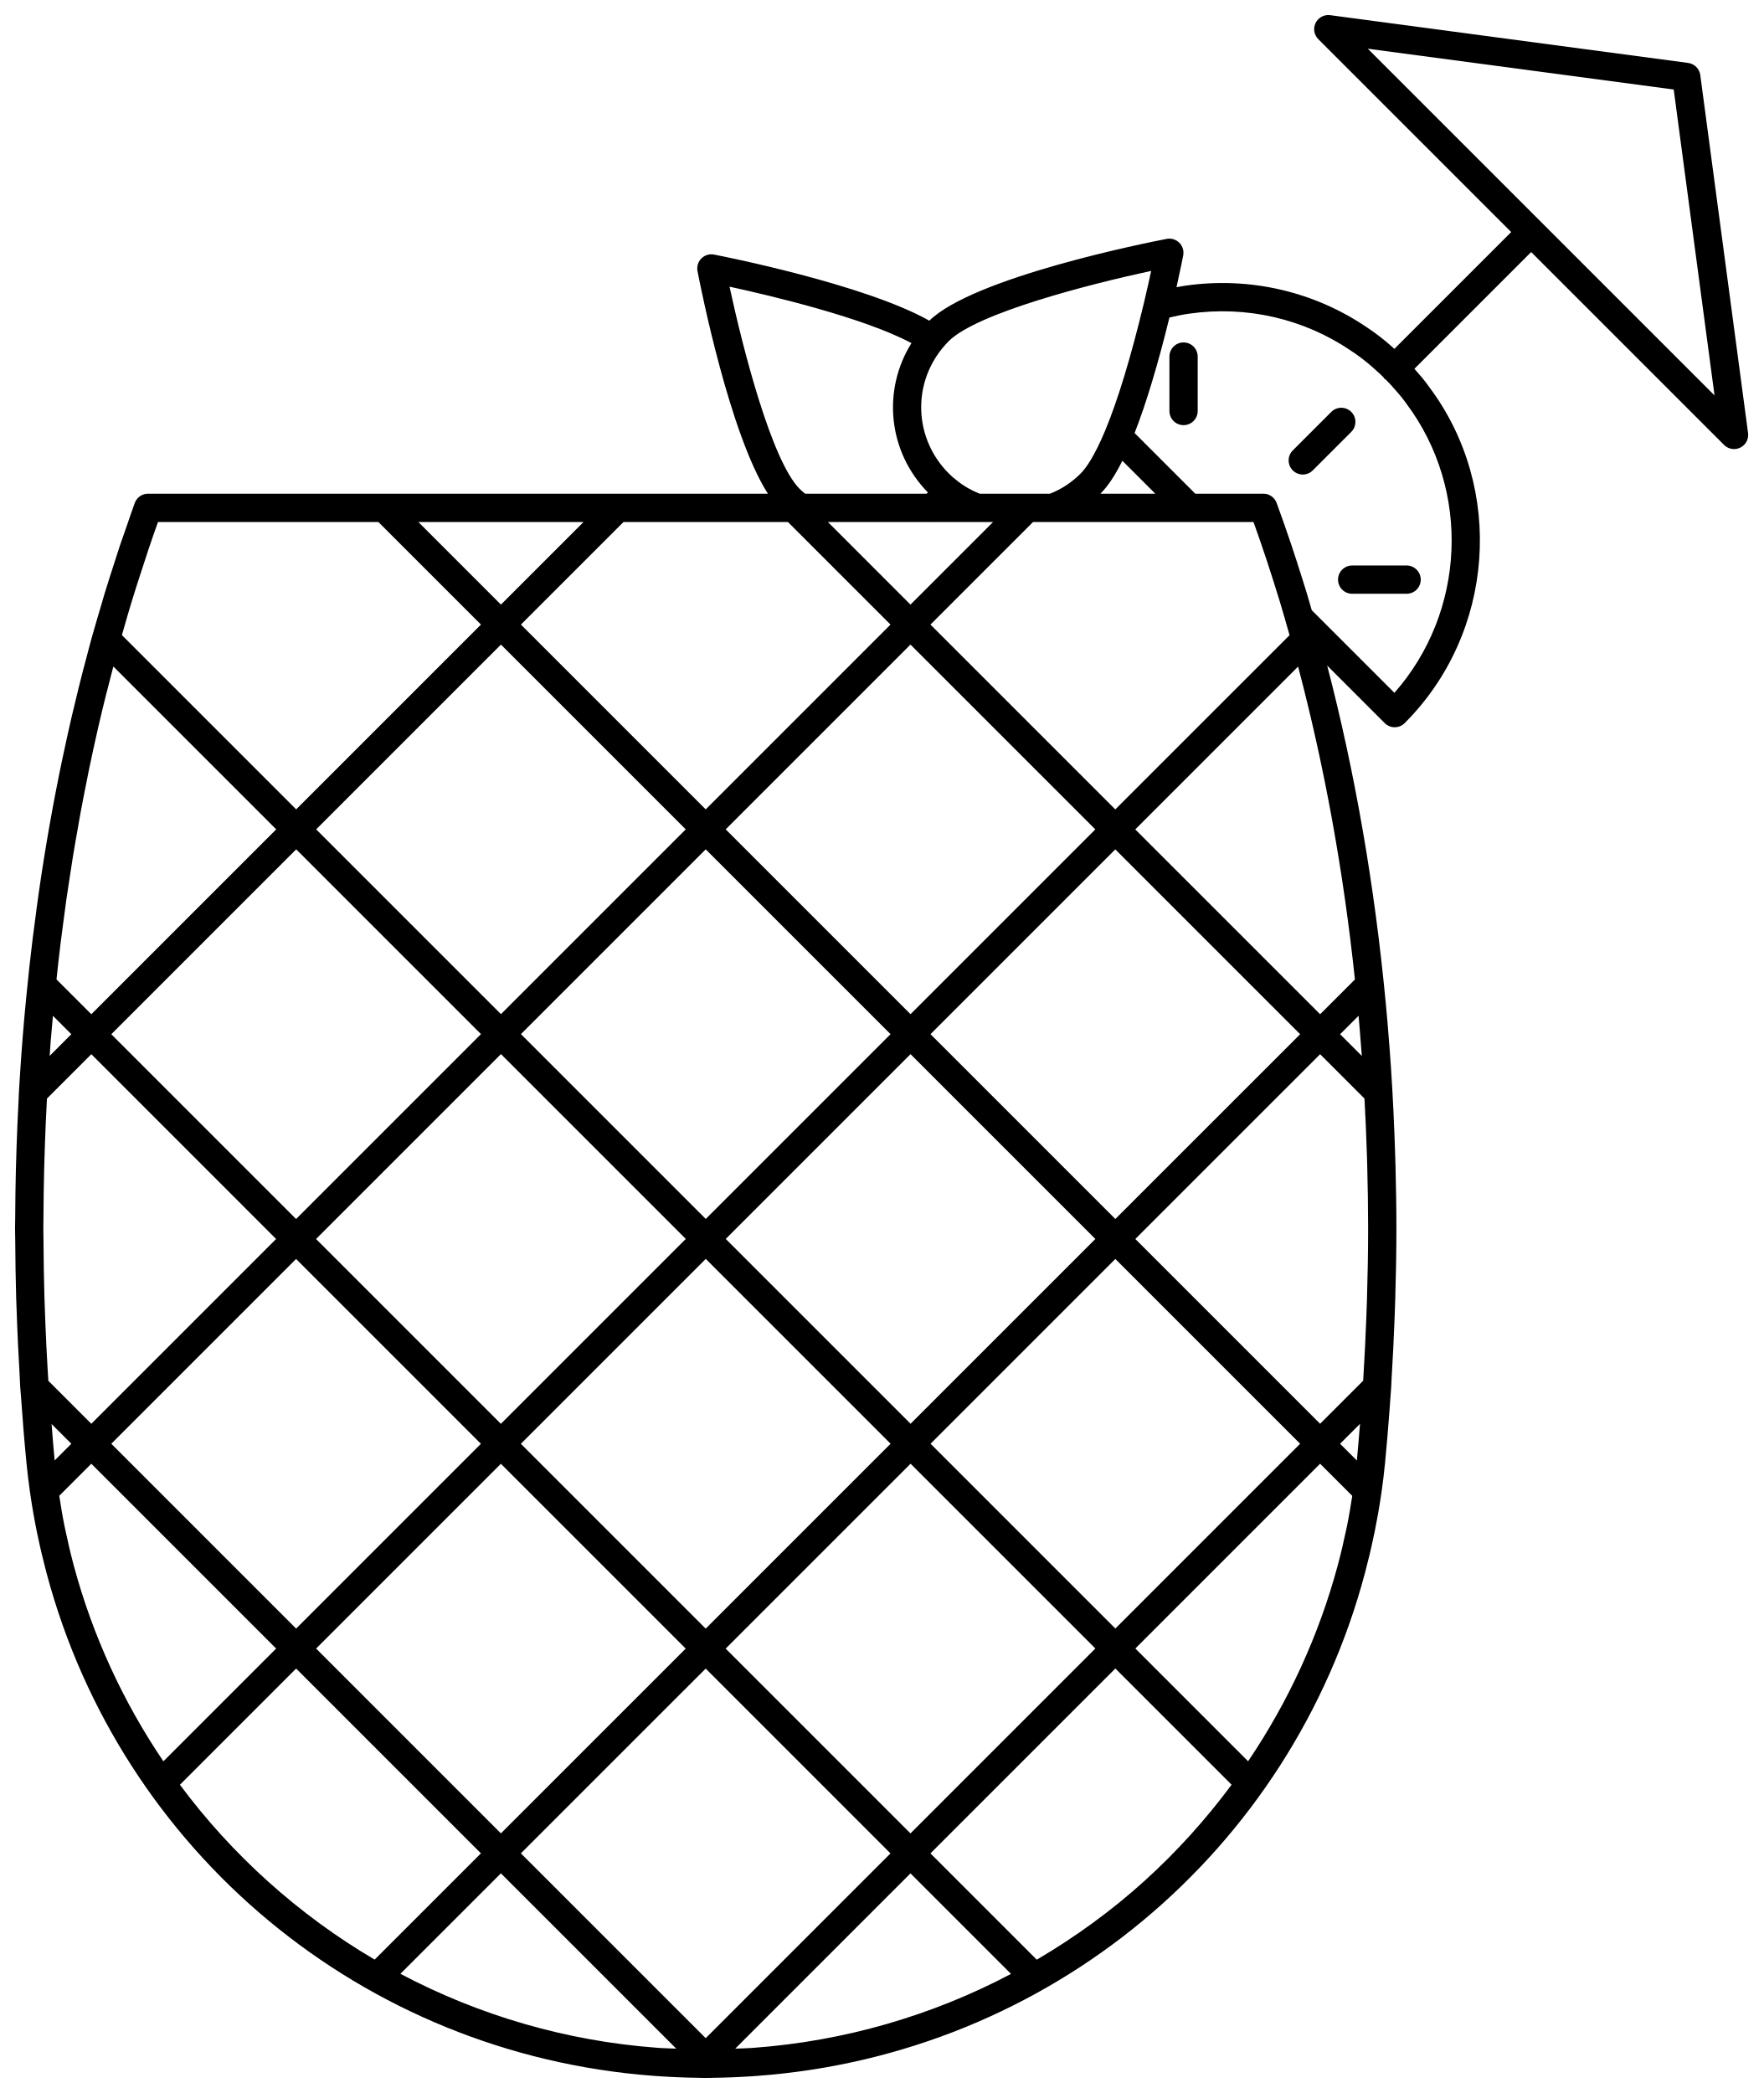
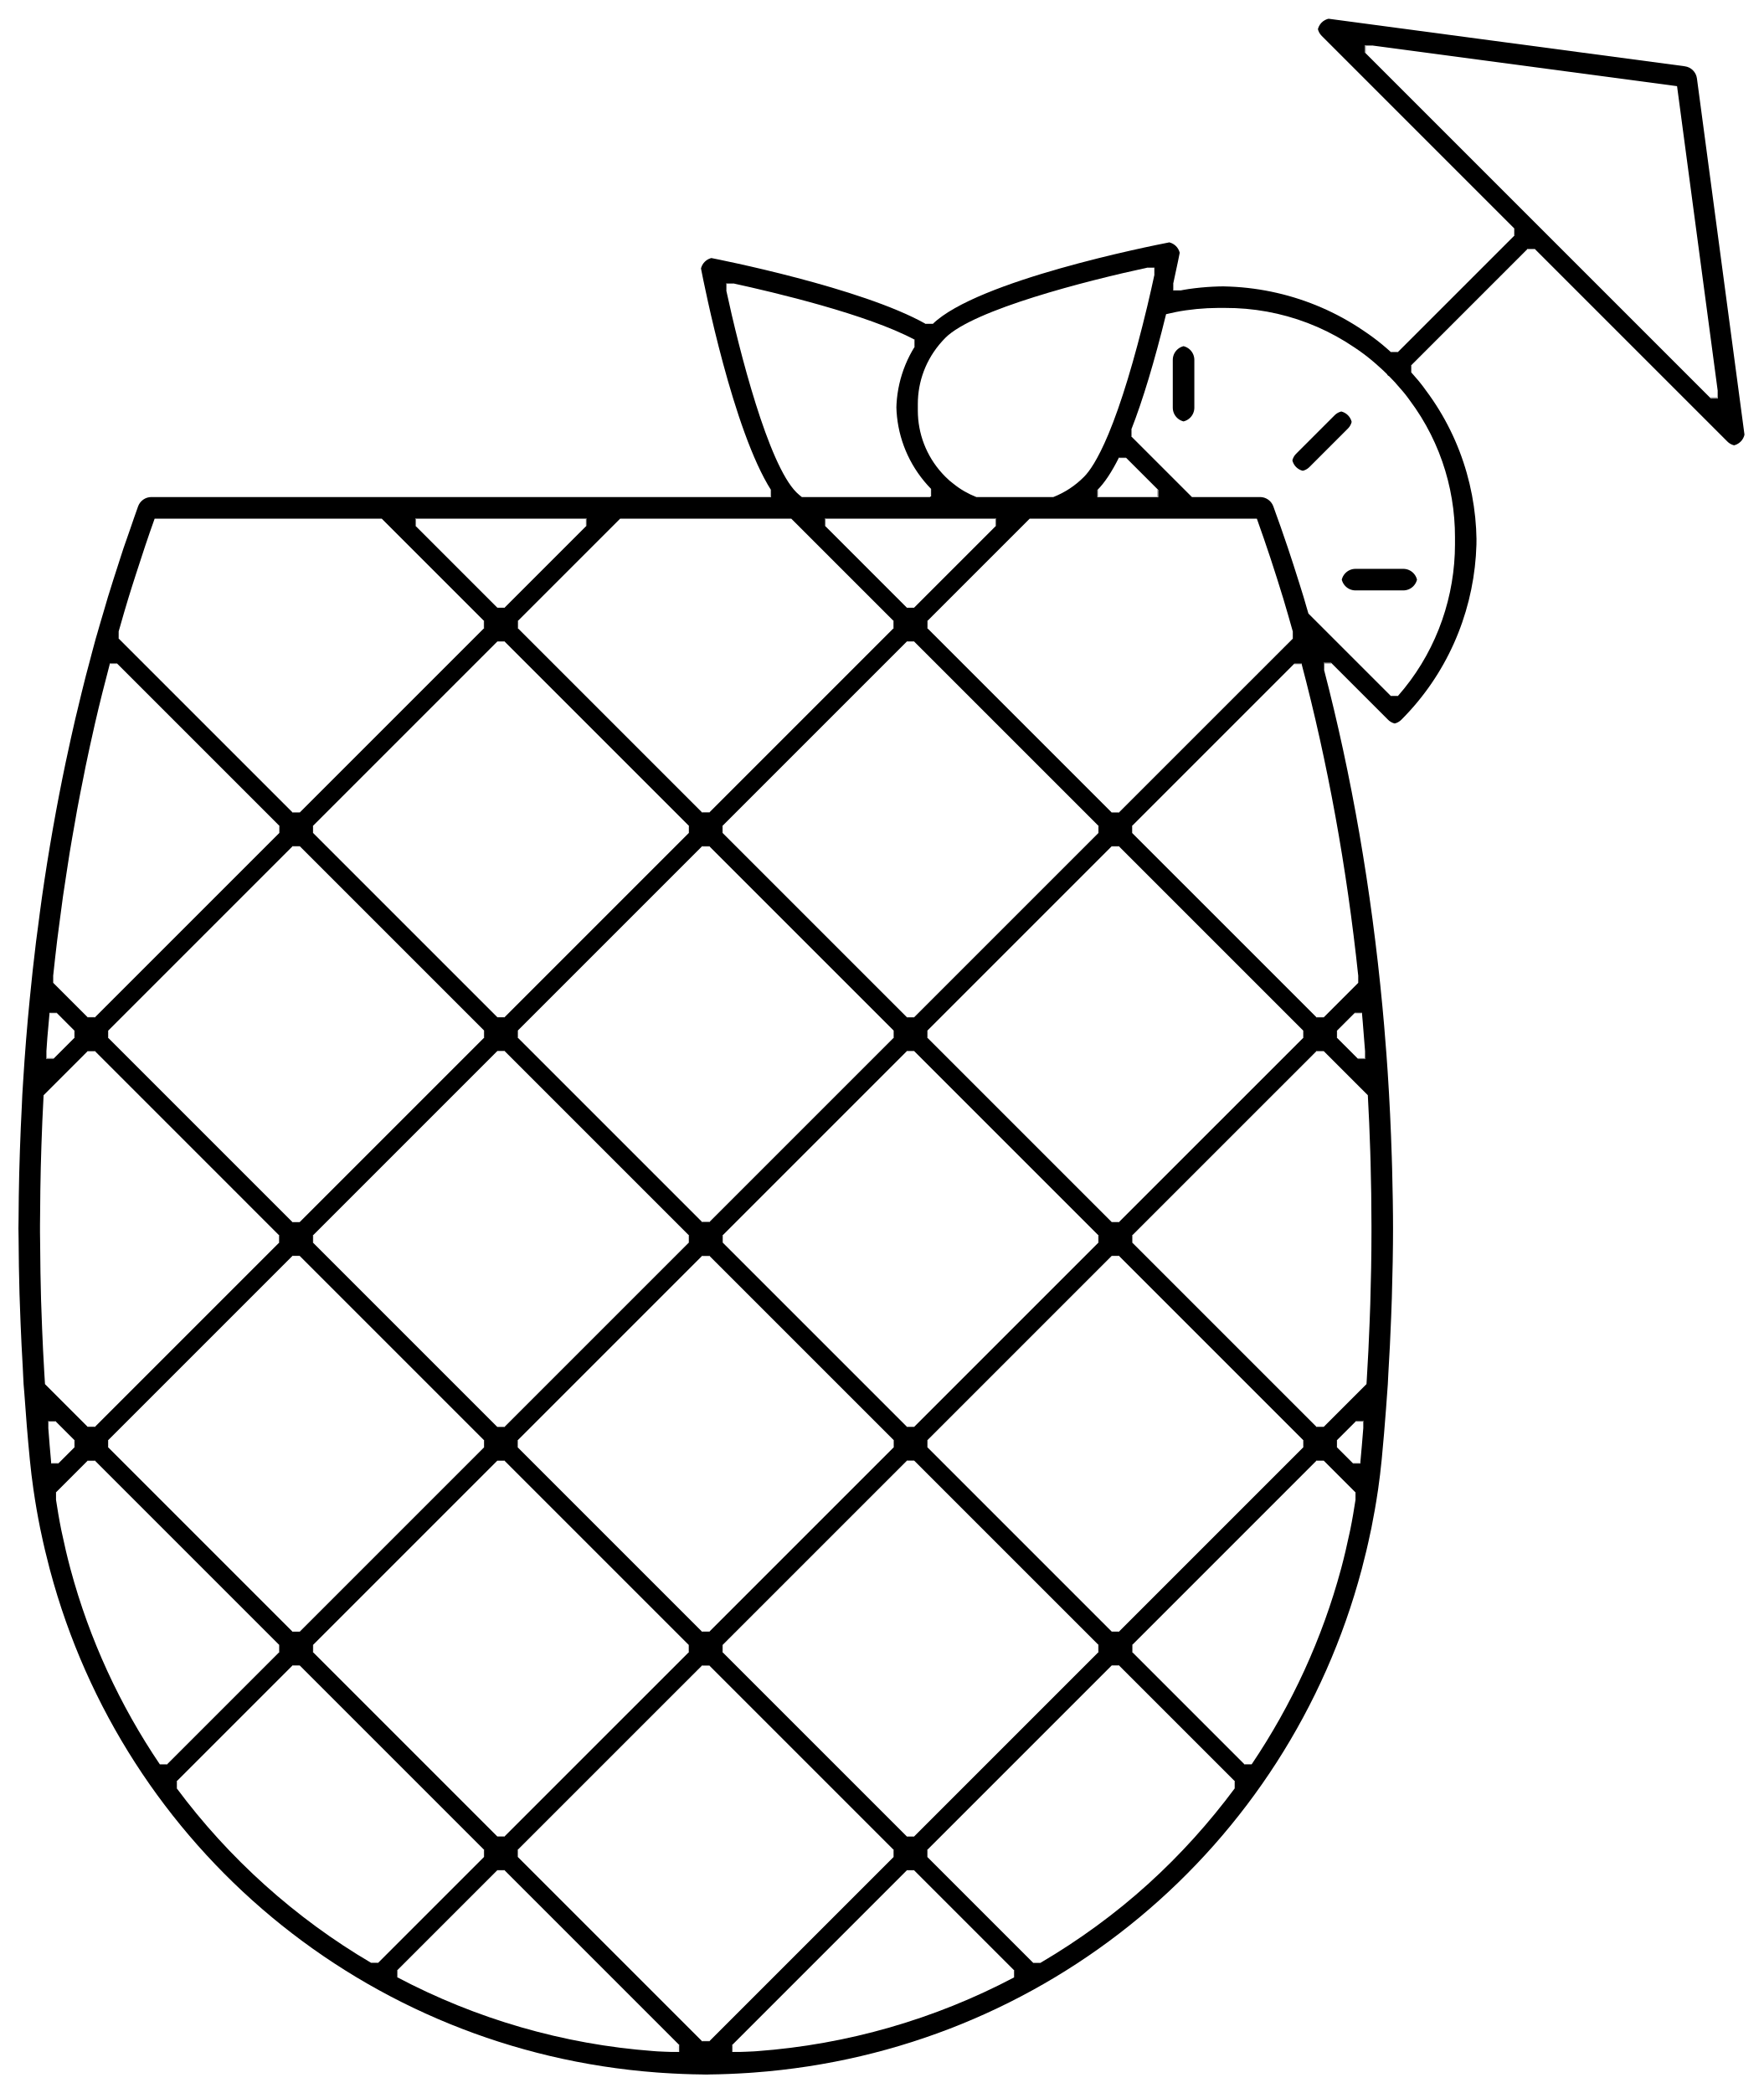
<svg viewBox="-1.4 -1.4 164.106 194.8" class="glass-icon glass-icon--pineapple" role="img" aria-hidden="true" focusable="false">
-   <g transform="translate(-5.2083332e-4,2.756166e-4)">
-     <path class="glass-icon-solid" transform="matrix(0.1333333,0,0,-0.1333333,0,192)" d="m 1186.3,1174.48 -28.49,213.54 -213.54,28.49 z m -215.155,-5.65 c -1.231,1.71 -2.274,3.12 -3.407,4.52 -0.656,0.86 -1.183,1.43 -1.64,1.96 l -1.731,1.99 c -0.808,0.95 -1.621,1.9 -2.508,2.85 -0.285,0.3 -0.539,0.62 -0.781,0.95 -1.379,1.49 -2.785,2.94 -4.199,4.38 -0.313,0.25 -0.684,0.36 -0.969,0.64 -0.262,0.27 -0.371,0.63 -0.605,0.92 -1.719,1.69 -3.379,3.31 -5.106,4.8 -3.871,3.55 -7.648,6.68 -11.445,9.49 -2.09,1.51 -4.055,2.96 -6.133,4.3 -32.98,22.41 -72.949,31.66 -112.949,25.93 -4.973,-0.71 -9.492,-1.65 -13.867,-2.71 -8.098,-33 -16.262,-60.05 -24.309,-80.62 l 42.356,-42.35 h 47.527 c 3.117,0 5.976,-1.46 7.812,-3.84 0.625,-0.8 1.125,-1.7 1.485,-2.68 0.234,-0.64 0.449,-1.3 0.683,-1.94 2.961,-8.09 5.879,-16.41 8.77,-24.99 0.234,-0.68 0.469,-1.36 0.703,-2.05 2.637,-7.85 5.254,-16.02 7.891,-24.42 0.683,-2.19 1.379,-4.38 2.05,-6.59 0.344,-1.09 0.676,-2.13 1.008,-3.23 0.711,-2.35 1.367,-4.78 2.071,-7.14 0.437,-1.48 0.878,-2.95 1.308,-4.44 l 57.684,-57.673 c 49.676,56.263 53.716,141.343 8.301,201.943 z M 895.609,985.184 781.965,871.539 910.996,742.516 l 24.289,24.289 c -8.008,75.781 -21.355,149.101 -39.676,218.379 z m 42.207,-243.743 -12.871,-12.871 15.157,-15.16 c -0.52,7.238 -1.086,14.34 -1.692,21.328 -0.183,2.239 -0.39,4.473 -0.594,6.703 z m 4.137,-57.777 -30.965,30.961 -128.992,-128.977 128.992,-128.996 30.039,30.039 c 0.071,1.075 0.129,2.149 0.196,3.223 0.82,13.156 1.476,26.457 1.98,39.863 0.16,4.27 0.336,8.528 0.461,12.793 0.5,16.672 0.832,33.438 0.832,50.285 0,14.696 -0.246,29.375 -0.625,43.985 -0.07,2.558 -0.148,5.113 -0.226,7.676 -0.411,13.164 -0.977,26.23 -1.692,39.148 z m -3.113,-227.059 -13.906,-13.898 11.699,-11.695 c 0.012,0.109 0.031,0.199 0.039,0.297 0.82,8.382 1.465,16.847 2.168,25.296 z m -5.418,-50.273 -22.434,22.43 -128.972,-128.981 78.711,-78.722 c 28.183,41.75 49.48,88.101 62.566,136.75 0.02,0.07 0.051,0.16 0.07,0.242 2.149,8.039 4.032,16.129 5.75,24.281 0.196,0.938 0.43,1.887 0.617,2.84 1.434,7.019 2.598,14.078 3.692,21.16 z M 849.203,204.691 768.059,285.82 638.996,156.762 713.195,82.551 c 27.141,15.949 52.598,34.48 75.618,55.379 22.402,20.308 42.617,42.8 60.39,66.761 z M 695.227,72.629 625.051,142.809 502.719,20.469 c 3.578,0.172 7.172,0.18 10.734,0.43 0.735,0.051 1.465,0.102 2.203,0.152 62.981,4.629 124.16,22.328 179.571,51.578 z M 611.098,156.762 482.094,285.77 353.102,156.789 482.117,27.781 Z M 461.527,20.469 339.152,142.84 268.996,72.699 C 324.246,43.469 385.23,25.781 447.75,21.121 c 1.047,-0.082 2.098,-0.16 3.145,-0.231 3.535,-0.242 7.085,-0.262 10.632,-0.422 z m -210.5,62.152 74.18,74.168 -128.992,128.992 -81.113,-81.109 C 151.57,155.52 198.273,113.582 251.027,82.621 Z M 103.563,221.031 182.27,299.738 53.246,428.762 30.871,406.379 c 1.094,-7.129 2.262,-14.25 3.695,-21.32 0.172,-0.86 0.383,-1.7 0.559,-2.559 1.684,-8.039 3.555,-16.059 5.668,-24 0.113,-0.422 0.227,-0.84 0.336,-1.262 13.082,-48.539 34.328,-94.699 62.434,-136.207 z m -75.922,210.02 11.66,11.656 -13.777,13.77 c 0.699,-8.387 1.242,-16.829 2.078,-25.106 0.008,-0.109 0.027,-0.223 0.039,-0.32 z m -4.391,55.601 29.996,-30 L 182.23,585.637 53.246,714.625 22.277,683.656 c -0.027,-0.492 -0.047,-0.988 -0.074,-1.476 -0.609,-11.114 -1.074,-22.344 -1.449,-33.621 -0.172,-5.129 -0.332,-10.254 -0.453,-15.403 -0.254,-10.527 -0.395,-21.093 -0.449,-31.679 -0.016,-2.879 -0.09,-5.762 -0.09,-8.641 0,-3.039 0.098,-6.074 0.113,-9.113 0.07,-12.774 0.27,-25.52 0.625,-38.203 0.188,-6.731 0.461,-13.438 0.734,-20.149 0.402,-10.074 0.898,-20.086 1.484,-30.027 0.168,-2.899 0.344,-5.801 0.531,-8.692 z m 0.926,226.801 15.117,15.117 -12.836,12.844 c -0.516,-5.762 -1.082,-11.504 -1.543,-17.297 -0.008,-0.164 -0.024,-0.34 -0.039,-0.508 -0.262,-3.371 -0.453,-6.777 -0.699,-10.156 z M 28.941,766.824 53.246,742.523 182.309,871.578 68.629,985.258 C 64.918,971.223 61.34,957.082 58.043,942.73 c -0.129,-0.57 -0.246,-1.156 -0.379,-1.726 -2.121,-9.281 -4.16,-18.617 -6.109,-28.02 -0.41,-1.988 -0.777,-4.007 -1.18,-6 -1.613,-7.972 -3.199,-15.961 -4.688,-24.019 -0.621,-3.352 -1.18,-6.746 -1.773,-10.11 -1.191,-6.699 -2.383,-13.394 -3.488,-20.148 -0.781,-4.769 -1.484,-9.586 -2.215,-14.379 -0.82,-5.332 -1.66,-10.648 -2.426,-16.012 -0.918,-6.449 -1.75,-12.949 -2.59,-19.449 -0.473,-3.656 -0.981,-7.304 -1.43,-10.976 -1.016,-8.325 -1.938,-16.688 -2.824,-25.067 z m 45.656,240.356 121.656,-121.649 128.984,128.989 -71.601,71.6 H 99.781 c -4.539,-12.67 -8.828,-25.58 -12.996,-38.61 -1.82,-5.7 -3.684,-11.41 -5.402,-17.1 -2.016,-6.52 -3.875,-13.12 -5.762,-19.71 -0.336,-1.18 -0.688,-2.34 -1.023,-3.52 z m 206.933,78.94 57.653,-57.66 57.656,57.66 z m 143.203,0 -71.601,-71.6 128.984,-128.997 128.988,128.997 -71.601,71.6 z m 123.051,23.01 c 1.281,-1.29 2.512,-2.22 3.754,-3.25 h 84.762 c 0.32,0.26 0.644,0.55 0.957,0.83 -27.899,28.42 -32.098,71.34 -11.524,104.27 -33.074,17.73 -97.984,33.11 -126.988,39.41 9.176,-42.69 29.332,-121.56 49.039,-141.26 z m 248.164,-3.25 -22.988,22.98 c -5.059,-10.12 -10.047,-17.69 -15.09,-22.73 -0.086,-0.09 -0.183,-0.17 -0.269,-0.25 z M 768.02,885.492 889.652,1007.11 c -2.218,7.85 -4.433,15.66 -6.738,23.3 -0.109,0.35 -0.215,0.68 -0.324,1.03 -2.637,8.65 -5.352,17.22 -8.152,25.72 -0.188,0.57 -0.372,1.16 -0.559,1.72 -2.957,8.94 -6.008,17.78 -9.141,26.54 -0.086,0.23 -0.164,0.47 -0.242,0.7 H 724.465 c -0.067,0 -0.137,-0.05 -0.203,-0.05 -0.071,0 -0.141,0.05 -0.215,0.05 h -13.449 l -71.602,-71.6 z M 768.051,599.594 897.043,728.57 768.02,857.594 639.035,728.609 Z M 768.059,313.719 897.043,442.707 768.051,571.703 639.066,442.719 Z m -272.016,-14 L 625.051,170.711 754.113,299.781 625.109,428.77 Z M 482.094,313.66 611.164,442.727 482.156,571.73 353.094,442.668 Z m -271.93,-13.922 128.988,-129.008 128.996,128.989 -129.003,129 z M 196.176,571.691 67.191,442.707 196.215,313.68 325.199,442.668 Z M 196.254,857.633 67.191,728.57 196.176,599.582 325.242,728.648 Z M 468.172,871.578 339.184,1000.56 210.199,871.578 339.188,742.594 Z M 339.188,714.699 210.125,585.637 339.145,456.613 468.211,585.676 Z M 482.117,857.629 353.133,728.648 482.156,599.621 611.145,728.609 Z M 625.09,714.66 496.105,585.676 625.121,456.672 754.105,585.648 Z m -0.039,313.8 57.656,57.66 h -42.629 c -0.074,-0.01 -0.152,-0.05 -0.242,-0.05 -0.066,0 -0.137,0.05 -0.215,0.05 h -72.223 z m 0,-27.9 L 496.066,871.578 625.09,742.555 754.074,871.539 Z m 26.691,119.51 c 2.117,-2.12 3.934,-3.71 5.547,-4.85 5.02,-4.08 10.313,-7.06 16.063,-9.34 h 49.093 c 8.028,3.17 15.262,7.9 21.434,14.15 3.566,3.56 9.348,11.54 16.906,29.52 0.008,0 0.008,0 0.008,0.01 0.012,0.03 0.031,0.07 0.039,0.1 8.926,21.37 18.086,51.52 27.227,89.63 2.019,8.5 3.711,16.08 5,22.11 -42.688,-9.17 -121.602,-29.34 -141.317,-49.05 -1.465,-1.48 -2.863,-3.05 -4.258,-4.71 -21.457,-25.98 -19.66,-63.65 4.258,-87.57 z m 557.968,28.13 c 0.56,-4.19 -1.62,-8.27 -5.4,-10.15 -1.4,-0.68 -2.89,-1.01 -4.38,-1.01 -2.55,0 -5.08,0.99 -6.97,2.89 l -134.65,134.64 -81.501,-81.5 c 0.089,-0.11 0.175,-0.21 0.254,-0.31 0.792,-0.89 1.542,-1.76 2.296,-2.64 l 1.278,-1.48 c 1.093,-1.23 1.972,-2.26 2.656,-3.18 1.16,-1.41 2.48,-3.16 3.789,-5.02 53.108,-70.82 45.828,-171.81 -17.059,-234.69 -1.925,-1.93 -4.445,-2.891 -6.972,-2.891 -2.52,0 -5.051,0.961 -6.973,2.891 l -40.156,40.152 c 19.461,-74.64 33.164,-153.804 40.887,-235.582 0.421,-4.375 0.82,-8.812 1.203,-13.265 0.574,-6.66 1.101,-13.34 1.601,-20.035 0.301,-4.114 0.594,-8.247 0.879,-12.457 1.297,-19.598 2.235,-39.325 2.852,-59.161 0.086,-2.695 0.176,-5.363 0.242,-8.054 0.383,-14.797 0.656,-29.621 0.656,-44.512 0,-16.934 -0.351,-33.859 -0.851,-50.762 -0.137,-4.433 -0.313,-8.808 -0.477,-13.215 -0.508,-13.328 -1.164,-26.601 -1.984,-39.843 -0.145,-2.364 -0.196,-4.813 -0.352,-7.176 -0.144,-2.238 -0.34,-4.563 -0.5,-6.817 -0.23,-3.332 -0.465,-6.652 -0.719,-9.96 -0.871,-11.536 -1.836,-23.243 -3.031,-35.622 -0.691,-7.101 -1.539,-14.121 -2.547,-21.132 -0.047,-0.368 -0.136,-0.739 -0.183,-1.11 -1.27,-8.711 -2.805,-17.308 -4.512,-25.847 -0.227,-1.09 -0.488,-2.18 -0.715,-3.274 -1.758,-8.457 -3.75,-16.797 -5.937,-25.066 -0.039,-0.121 -0.067,-0.242 -0.098,-0.364 C 890.734,158.32 721.848,16.43 517.938,1.441 516.832,1.359 515.734,1.281 514.633,1.199 505.309,0.59 495.934,0.191 486.48,0.102 c -0.046,0 -0.097,0 -0.144,0 -0.102,-0.012 -0.195,-0.063 -0.293,-0.063 -0.07,0 -0.133,0.039 -0.199,0.039 C 485.016,0.031 483.879,0.012 482.707,0.012 482.516,0.012 482.332,0 482.141,0 c -1.239,0 -2.461,0.078 -3.696,0.09 -0.09,-0.012 -0.168,-0.051 -0.25,-0.051 -0.105,0 -0.211,0.063 -0.312,0.063 -0.035,0 -0.067,0 -0.102,0 -0.062,0.008 -0.129,0 -0.187,0.008 -0.008,0 -0.02,0 -0.024,0 C 468.219,0.199 458.941,0.59 449.723,1.199 448.309,1.301 446.887,1.391 445.473,1.5 242.125,16.82 73.766,158.352 22.082,352.129 c -0.117,0.43 -0.23,0.851 -0.34,1.281 -2.184,8.27 -4.176,16.629 -5.93,25.09 -0.184,0.879 -0.395,1.762 -0.574,2.641 -1.774,8.808 -3.34,17.711 -4.637,26.699 -0.024,0.191 -0.066,0.379 -0.09,0.558 -1.008,7 -1.848,13.942 -2.539,21.024 -0.027,0.238 -0.039,0.476 -0.066,0.726 -1.469,15.032 -2.684,30.188 -3.742,45.403 -0.148,2.109 -0.387,4.207 -0.523,6.308 -0.266,4.004 -0.363,8.133 -0.602,12.157 -0.602,10.234 -1.113,20.48 -1.523,30.761 -0.27,6.692 -0.543,13.332 -0.73,20.059 -0.367,12.98 -0.566,25.977 -0.637,38.984 -0.02,3.02 -0.145,6.008 -0.145,9.035 0,2.997 0.109,5.985 0.125,8.985 0.055,10.652 0.199,21.277 0.453,31.875 0.129,5.371 0.301,10.691 0.48,16.043 0.352,10.613 0.816,21.203 1.367,31.758 0.121,2.312 0.164,4.699 0.301,7.011 0.074,1.321 0.168,2.61 0.246,3.926 0.086,1.535 0.191,3.059 0.281,4.59 1.25,20.332 2.824,39.977 4.695,58.645 1.309,13.351 2.746,26.648 4.375,39.851 0.41,3.313 0.883,6.586 1.312,9.895 0.918,7.078 1.812,14.171 2.82,21.203 4.582,31.992 10.137,63.465 16.609,94.312 0.238,1.133 0.5,2.25 0.742,3.383 1.926,9.074 3.914,18.102 6,27.063 0.484,2.066 1.004,4.101 1.5,6.16 1.883,7.937 3.801,15.84 5.812,23.679 0.738,2.871 1.523,5.696 2.281,8.559 1.516,5.746 3,11.527 4.586,17.227 0.309,1.1 0.644,2.16 0.957,3.26 1.559,5.55 3.207,11.02 4.832,16.52 0.926,3.12 1.785,6.3 2.742,9.38 0.16,0.54 0.352,1.09 0.516,1.62 2.109,6.91 4.301,13.73 6.516,20.54 1.25,3.87 2.445,7.71 3.738,11.58 1.469,4.37 3.023,8.67 4.535,13 1.91,5.5 3.75,11.02 5.738,16.47 1.418,3.9 5.121,6.49 9.27,6.49 H 525.512 c -26.535,41.51 -46.711,142.86 -49.129,155.36 -0.617,3.22 0.398,6.54 2.711,8.85 2.324,2.33 5.64,3.36 8.851,2.71 4.512,-0.87 105.164,-20.64 150.243,-46.15 31.152,30.39 151.953,54.45 165.671,57.1 3.184,0.63 6.512,-0.39 8.84,-2.7 2.324,-2.31 3.34,-5.62 2.723,-8.84 -0.098,-0.47 -1.738,-9.03 -4.668,-22.2 2.031,0.37 3.984,0.77 6.113,1.07 44.738,6.46 89.836,-3.99 126.68,-29.02 2.187,-1.43 4.445,-3.06 6.68,-4.69 4.445,-3.26 8.586,-6.73 12.597,-10.39 l 81.546,81.54 -134.651,134.65 c -2.996,2.99 -3.75,7.55 -1.864,11.34 1.875,3.79 5.985,5.95 10.137,5.41 l 249.888,-33.35 c 4.43,-0.59 7.89,-4.06 8.48,-8.47 z M 923.496,1045.89 c 0,-5.44 4.418,-9.86 9.867,-9.86 h 38.008 c 5.457,0 9.863,4.42 9.863,9.86 0,5.45 -4.406,9.87 -9.863,9.87 h -38.008 c -5.449,0 -9.867,-4.42 -9.867,-9.87 z m -107.832,165.58 c -5.457,0 -9.859,-4.42 -9.859,-9.86 v -38.01 c 0,-5.45 4.402,-9.87 9.859,-9.87 5.453,0 9.867,4.42 9.867,9.87 v 38.01 c 0,5.44 -4.414,9.86 -9.867,9.86 z m 117.074,-62.44 -26.886,-26.89 c -1.922,-1.92 -4.442,-2.88 -6.973,-2.88 -2.52,0 -5.039,0.96 -6.973,2.88 -3.847,3.86 -3.847,10.11 0,13.96 l 26.883,26.88 c 3.859,3.85 10.102,3.85 13.949,0 3.856,-3.86 3.856,-10.1 0,-13.95" />
+   <defs>
+     <filter id="glass-thin--pineapple" filterUnits="userSpaceOnUse" x="-1.4" y="-1.4" width="164.106" height="194.8">
+       <feMorphology operator="erode" radius="0.25" />
+     </filter>
+   </defs>
+   <g filter="url(#glass-thin--pineapple)">
+     <g transform="translate(-5.2083332e-4,2.756166e-4)">
+       <path class="glass-icon-solid" transform="matrix(0.1333333,0,0,-0.1333333,0,192)" d="m 1186.3,1174.48 -28.49,213.54 -213.54,28.49 z m -215.155,-5.65 c -1.231,1.71 -2.274,3.12 -3.407,4.52 -0.656,0.86 -1.183,1.43 -1.64,1.96 l -1.731,1.99 c -0.808,0.95 -1.621,1.9 -2.508,2.85 -0.285,0.3 -0.539,0.62 -0.781,0.95 -1.379,1.49 -2.785,2.94 -4.199,4.38 -0.313,0.25 -0.684,0.36 -0.969,0.64 -0.262,0.27 -0.371,0.63 -0.605,0.92 -1.719,1.69 -3.379,3.31 -5.106,4.8 -3.871,3.55 -7.648,6.68 -11.445,9.49 -2.09,1.51 -4.055,2.96 -6.133,4.3 -32.98,22.41 -72.949,31.66 -112.949,25.93 -4.973,-0.71 -9.492,-1.65 -13.867,-2.71 -8.098,-33 -16.262,-60.05 -24.309,-80.62 l 42.356,-42.35 h 47.527 c 3.117,0 5.976,-1.46 7.812,-3.84 0.625,-0.8 1.125,-1.7 1.485,-2.68 0.234,-0.64 0.449,-1.3 0.683,-1.94 2.961,-8.09 5.879,-16.41 8.77,-24.99 0.234,-0.68 0.469,-1.36 0.703,-2.05 2.637,-7.85 5.254,-16.02 7.891,-24.42 0.683,-2.19 1.379,-4.38 2.05,-6.59 0.344,-1.09 0.676,-2.13 1.008,-3.23 0.711,-2.35 1.367,-4.78 2.071,-7.14 0.437,-1.48 0.878,-2.95 1.308,-4.44 l 57.684,-57.673 c 49.676,56.263 53.716,141.343 8.301,201.943 z M 895.609,985.184 781.965,871.539 910.996,742.516 l 24.289,24.289 c -8.008,75.781 -21.355,149.101 -39.676,218.379 z m 42.207,-243.743 -12.871,-12.871 15.157,-15.16 c -0.52,7.238 -1.086,14.34 -1.692,21.328 -0.183,2.239 -0.39,4.473 -0.594,6.703 z m 4.137,-57.777 -30.965,30.961 -128.992,-128.977 128.992,-128.996 30.039,30.039 c 0.071,1.075 0.129,2.149 0.196,3.223 0.82,13.156 1.476,26.457 1.98,39.863 0.16,4.27 0.336,8.528 0.461,12.793 0.5,16.672 0.832,33.438 0.832,50.285 0,14.696 -0.246,29.375 -0.625,43.985 -0.07,2.558 -0.148,5.113 -0.226,7.676 -0.411,13.164 -0.977,26.23 -1.692,39.148 z m -3.113,-227.059 -13.906,-13.898 11.699,-11.695 c 0.012,0.109 0.031,0.199 0.039,0.297 0.82,8.382 1.465,16.847 2.168,25.296 z m -5.418,-50.273 -22.434,22.43 -128.972,-128.981 78.711,-78.722 c 28.183,41.75 49.48,88.101 62.566,136.75 0.02,0.07 0.051,0.16 0.07,0.242 2.149,8.039 4.032,16.129 5.75,24.281 0.196,0.938 0.43,1.887 0.617,2.84 1.434,7.019 2.598,14.078 3.692,21.16 z M 849.203,204.691 768.059,285.82 638.996,156.762 713.195,82.551 c 27.141,15.949 52.598,34.48 75.618,55.379 22.402,20.308 42.617,42.8 60.39,66.761 z M 695.227,72.629 625.051,142.809 502.719,20.469 c 3.578,0.172 7.172,0.18 10.734,0.43 0.735,0.051 1.465,0.102 2.203,0.152 62.981,4.629 124.16,22.328 179.571,51.578 z M 611.098,156.762 482.094,285.77 353.102,156.789 482.117,27.781 Z M 461.527,20.469 339.152,142.84 268.996,72.699 C 324.246,43.469 385.23,25.781 447.75,21.121 c 1.047,-0.082 2.098,-0.16 3.145,-0.231 3.535,-0.242 7.085,-0.262 10.632,-0.422 z m -210.5,62.152 74.18,74.168 -128.992,128.992 -81.113,-81.109 C 151.57,155.52 198.273,113.582 251.027,82.621 Z M 103.563,221.031 182.27,299.738 53.246,428.762 30.871,406.379 c 1.094,-7.129 2.262,-14.25 3.695,-21.32 0.172,-0.86 0.383,-1.7 0.559,-2.559 1.684,-8.039 3.555,-16.059 5.668,-24 0.113,-0.422 0.227,-0.84 0.336,-1.262 13.082,-48.539 34.328,-94.699 62.434,-136.207 z m -75.922,210.02 11.66,11.656 -13.777,13.77 c 0.699,-8.387 1.242,-16.829 2.078,-25.106 0.008,-0.109 0.027,-0.223 0.039,-0.32 z m -4.391,55.601 29.996,-30 L 182.23,585.637 53.246,714.625 22.277,683.656 c -0.027,-0.492 -0.047,-0.988 -0.074,-1.476 -0.609,-11.114 -1.074,-22.344 -1.449,-33.621 -0.172,-5.129 -0.332,-10.254 -0.453,-15.403 -0.254,-10.527 -0.395,-21.093 -0.449,-31.679 -0.016,-2.879 -0.09,-5.762 -0.09,-8.641 0,-3.039 0.098,-6.074 0.113,-9.113 0.07,-12.774 0.27,-25.52 0.625,-38.203 0.188,-6.731 0.461,-13.438 0.734,-20.149 0.402,-10.074 0.898,-20.086 1.484,-30.027 0.168,-2.899 0.344,-5.801 0.531,-8.692 z m 0.926,226.801 15.117,15.117 -12.836,12.844 c -0.516,-5.762 -1.082,-11.504 -1.543,-17.297 -0.008,-0.164 -0.024,-0.34 -0.039,-0.508 -0.262,-3.371 -0.453,-6.777 -0.699,-10.156 z M 28.941,766.824 53.246,742.523 182.309,871.578 68.629,985.258 C 64.918,971.223 61.34,957.082 58.043,942.73 c -0.129,-0.57 -0.246,-1.156 -0.379,-1.726 -2.121,-9.281 -4.16,-18.617 -6.109,-28.02 -0.41,-1.988 -0.777,-4.007 -1.18,-6 -1.613,-7.972 -3.199,-15.961 -4.688,-24.019 -0.621,-3.352 -1.18,-6.746 -1.773,-10.11 -1.191,-6.699 -2.383,-13.394 -3.488,-20.148 -0.781,-4.769 -1.484,-9.586 -2.215,-14.379 -0.82,-5.332 -1.66,-10.648 -2.426,-16.012 -0.918,-6.449 -1.75,-12.949 -2.59,-19.449 -0.473,-3.656 -0.981,-7.304 -1.43,-10.976 -1.016,-8.325 -1.938,-16.688 -2.824,-25.067 z m 45.656,240.356 121.656,-121.649 128.984,128.989 -71.601,71.6 H 99.781 c -4.539,-12.67 -8.828,-25.58 -12.996,-38.61 -1.82,-5.7 -3.684,-11.41 -5.402,-17.1 -2.016,-6.52 -3.875,-13.12 -5.762,-19.71 -0.336,-1.18 -0.688,-2.34 -1.023,-3.52 z m 206.933,78.94 57.653,-57.66 57.656,57.66 z m 143.203,0 -71.601,-71.6 128.984,-128.997 128.988,128.997 -71.601,71.6 z m 123.051,23.01 c 1.281,-1.29 2.512,-2.22 3.754,-3.25 h 84.762 c 0.32,0.26 0.644,0.55 0.957,0.83 -27.899,28.42 -32.098,71.34 -11.524,104.27 -33.074,17.73 -97.984,33.11 -126.988,39.41 9.176,-42.69 29.332,-121.56 49.039,-141.26 z m 248.164,-3.25 -22.988,22.98 c -5.059,-10.12 -10.047,-17.69 -15.09,-22.73 -0.086,-0.09 -0.183,-0.17 -0.269,-0.25 z M 768.02,885.492 889.652,1007.11 c -2.218,7.85 -4.433,15.66 -6.738,23.3 -0.109,0.35 -0.215,0.68 -0.324,1.03 -2.637,8.65 -5.352,17.22 -8.152,25.72 -0.188,0.57 -0.372,1.16 -0.559,1.72 -2.957,8.94 -6.008,17.78 -9.141,26.54 -0.086,0.23 -0.164,0.47 -0.242,0.7 H 724.465 c -0.067,0 -0.137,-0.05 -0.203,-0.05 -0.071,0 -0.141,0.05 -0.215,0.05 h -13.449 l -71.602,-71.6 z M 768.051,599.594 897.043,728.57 768.02,857.594 639.035,728.609 Z M 768.059,313.719 897.043,442.707 768.051,571.703 639.066,442.719 Z m -272.016,-14 L 625.051,170.711 754.113,299.781 625.109,428.77 Z M 482.094,313.66 611.164,442.727 482.156,571.73 353.094,442.668 Z m -271.93,-13.922 128.988,-129.008 128.996,128.989 -129.003,129 z M 196.176,571.691 67.191,442.707 196.215,313.68 325.199,442.668 Z M 196.254,857.633 67.191,728.57 196.176,599.582 325.242,728.648 Z M 468.172,871.578 339.184,1000.56 210.199,871.578 339.188,742.594 Z M 339.188,714.699 210.125,585.637 339.145,456.613 468.211,585.676 Z M 482.117,857.629 353.133,728.648 482.156,599.621 611.145,728.609 Z M 625.09,714.66 496.105,585.676 625.121,456.672 754.105,585.648 Z m -0.039,313.8 57.656,57.66 h -42.629 c -0.074,-0.01 -0.152,-0.05 -0.242,-0.05 -0.066,0 -0.137,0.05 -0.215,0.05 h -72.223 z m 0,-27.9 L 496.066,871.578 625.09,742.555 754.074,871.539 Z m 26.691,119.51 c 2.117,-2.12 3.934,-3.71 5.547,-4.85 5.02,-4.08 10.313,-7.06 16.063,-9.34 h 49.093 c 8.028,3.17 15.262,7.9 21.434,14.15 3.566,3.56 9.348,11.54 16.906,29.52 0.008,0 0.008,0 0.008,0.01 0.012,0.03 0.031,0.07 0.039,0.1 8.926,21.37 18.086,51.52 27.227,89.63 2.019,8.5 3.711,16.08 5,22.11 -42.688,-9.17 -121.602,-29.34 -141.317,-49.05 -1.465,-1.48 -2.863,-3.05 -4.258,-4.71 -21.457,-25.98 -19.66,-63.65 4.258,-87.57 z m 557.968,28.13 c 0.56,-4.19 -1.62,-8.27 -5.4,-10.15 -1.4,-0.68 -2.89,-1.01 -4.38,-1.01 -2.55,0 -5.08,0.99 -6.97,2.89 l -134.65,134.64 -81.501,-81.5 c 0.089,-0.11 0.175,-0.21 0.254,-0.31 0.792,-0.89 1.542,-1.76 2.296,-2.64 l 1.278,-1.48 c 1.093,-1.23 1.972,-2.26 2.656,-3.18 1.16,-1.41 2.48,-3.16 3.789,-5.02 53.108,-70.82 45.828,-171.81 -17.059,-234.69 -1.925,-1.93 -4.445,-2.891 -6.972,-2.891 -2.52,0 -5.051,0.961 -6.973,2.891 l -40.156,40.152 c 19.461,-74.64 33.164,-153.804 40.887,-235.582 0.421,-4.375 0.82,-8.812 1.203,-13.265 0.574,-6.66 1.101,-13.34 1.601,-20.035 0.301,-4.114 0.594,-8.247 0.879,-12.457 1.297,-19.598 2.235,-39.325 2.852,-59.161 0.086,-2.695 0.176,-5.363 0.242,-8.054 0.383,-14.797 0.656,-29.621 0.656,-44.512 0,-16.934 -0.351,-33.859 -0.851,-50.762 -0.137,-4.433 -0.313,-8.808 -0.477,-13.215 -0.508,-13.328 -1.164,-26.601 -1.984,-39.843 -0.145,-2.364 -0.196,-4.813 -0.352,-7.176 -0.144,-2.238 -0.34,-4.563 -0.5,-6.817 -0.23,-3.332 -0.465,-6.652 -0.719,-9.96 -0.871,-11.536 -1.836,-23.243 -3.031,-35.622 -0.691,-7.101 -1.539,-14.121 -2.547,-21.132 -0.047,-0.368 -0.136,-0.739 -0.183,-1.11 -1.27,-8.711 -2.805,-17.308 -4.512,-25.847 -0.227,-1.09 -0.488,-2.18 -0.715,-3.274 -1.758,-8.457 -3.75,-16.797 -5.937,-25.066 -0.039,-0.121 -0.067,-0.242 -0.098,-0.364 C 890.734,158.32 721.848,16.43 517.938,1.441 516.832,1.359 515.734,1.281 514.633,1.199 505.309,0.59 495.934,0.191 486.48,0.102 c -0.046,0 -0.097,0 -0.144,0 -0.102,-0.012 -0.195,-0.063 -0.293,-0.063 -0.07,0 -0.133,0.039 -0.199,0.039 C 485.016,0.031 483.879,0.012 482.707,0.012 482.516,0.012 482.332,0 482.141,0 c -1.239,0 -2.461,0.078 -3.696,0.09 -0.09,-0.012 -0.168,-0.051 -0.25,-0.051 -0.105,0 -0.211,0.063 -0.312,0.063 -0.035,0 -0.067,0 -0.102,0 -0.062,0.008 -0.129,0 -0.187,0.008 -0.008,0 -0.02,0 -0.024,0 C 468.219,0.199 458.941,0.59 449.723,1.199 448.309,1.301 446.887,1.391 445.473,1.5 242.125,16.82 73.766,158.352 22.082,352.129 c -0.117,0.43 -0.23,0.851 -0.34,1.281 -2.184,8.27 -4.176,16.629 -5.93,25.09 -0.184,0.879 -0.395,1.762 -0.574,2.641 -1.774,8.808 -3.34,17.711 -4.637,26.699 -0.024,0.191 -0.066,0.379 -0.09,0.558 -1.008,7 -1.848,13.942 -2.539,21.024 -0.027,0.238 -0.039,0.476 -0.066,0.726 -1.469,15.032 -2.684,30.188 -3.742,45.403 -0.148,2.109 -0.387,4.207 -0.523,6.308 -0.266,4.004 -0.363,8.133 -0.602,12.157 -0.602,10.234 -1.113,20.48 -1.523,30.761 -0.27,6.692 -0.543,13.332 -0.73,20.059 -0.367,12.98 -0.566,25.977 -0.637,38.984 -0.02,3.02 -0.145,6.008 -0.145,9.035 0,2.997 0.109,5.985 0.125,8.985 0.055,10.652 0.199,21.277 0.453,31.875 0.129,5.371 0.301,10.691 0.48,16.043 0.352,10.613 0.816,21.203 1.367,31.758 0.121,2.312 0.164,4.699 0.301,7.011 0.074,1.321 0.168,2.61 0.246,3.926 0.086,1.535 0.191,3.059 0.281,4.59 1.25,20.332 2.824,39.977 4.695,58.645 1.309,13.351 2.746,26.648 4.375,39.851 0.41,3.313 0.883,6.586 1.312,9.895 0.918,7.078 1.812,14.171 2.82,21.203 4.582,31.992 10.137,63.465 16.609,94.312 0.238,1.133 0.5,2.25 0.742,3.383 1.926,9.074 3.914,18.102 6,27.063 0.484,2.066 1.004,4.101 1.5,6.16 1.883,7.937 3.801,15.84 5.812,23.679 0.738,2.871 1.523,5.696 2.281,8.559 1.516,5.746 3,11.527 4.586,17.227 0.309,1.1 0.644,2.16 0.957,3.26 1.559,5.55 3.207,11.02 4.832,16.52 0.926,3.12 1.785,6.3 2.742,9.38 0.16,0.54 0.352,1.09 0.516,1.62 2.109,6.91 4.301,13.73 6.516,20.54 1.25,3.87 2.445,7.71 3.738,11.58 1.469,4.37 3.023,8.67 4.535,13 1.91,5.5 3.75,11.02 5.738,16.47 1.418,3.9 5.121,6.49 9.27,6.49 H 525.512 c -26.535,41.51 -46.711,142.86 -49.129,155.36 -0.617,3.22 0.398,6.54 2.711,8.85 2.324,2.33 5.64,3.36 8.851,2.71 4.512,-0.87 105.164,-20.64 150.243,-46.15 31.152,30.39 151.953,54.45 165.671,57.1 3.184,0.63 6.512,-0.39 8.84,-2.7 2.324,-2.31 3.34,-5.62 2.723,-8.84 -0.098,-0.47 -1.738,-9.03 -4.668,-22.2 2.031,0.37 3.984,0.77 6.113,1.07 44.738,6.46 89.836,-3.99 126.68,-29.02 2.187,-1.43 4.445,-3.06 6.68,-4.69 4.445,-3.26 8.586,-6.73 12.597,-10.39 l 81.546,81.54 -134.651,134.65 c -2.996,2.99 -3.75,7.55 -1.864,11.34 1.875,3.79 5.985,5.95 10.137,5.41 l 249.888,-33.35 c 4.43,-0.59 7.89,-4.06 8.48,-8.47 z M 923.496,1045.89 c 0,-5.44 4.418,-9.86 9.867,-9.86 h 38.008 c 5.457,0 9.863,4.42 9.863,9.86 0,5.45 -4.406,9.87 -9.863,9.87 h -38.008 c -5.449,0 -9.867,-4.42 -9.867,-9.87 z m -107.832,165.58 c -5.457,0 -9.859,-4.42 -9.859,-9.86 v -38.01 c 0,-5.45 4.402,-9.87 9.859,-9.87 5.453,0 9.867,4.42 9.867,9.87 v 38.01 c 0,5.44 -4.414,9.86 -9.867,9.86 z m 117.074,-62.44 -26.886,-26.89 c -1.922,-1.92 -4.442,-2.88 -6.973,-2.88 -2.52,0 -5.039,0.96 -6.973,2.88 -3.847,3.86 -3.847,10.11 0,13.96 l 26.883,26.88 c 3.859,3.85 10.102,3.85 13.949,0 3.856,-3.86 3.856,-10.1 0,-13.95" />
+     </g>
  </g>
</svg>
